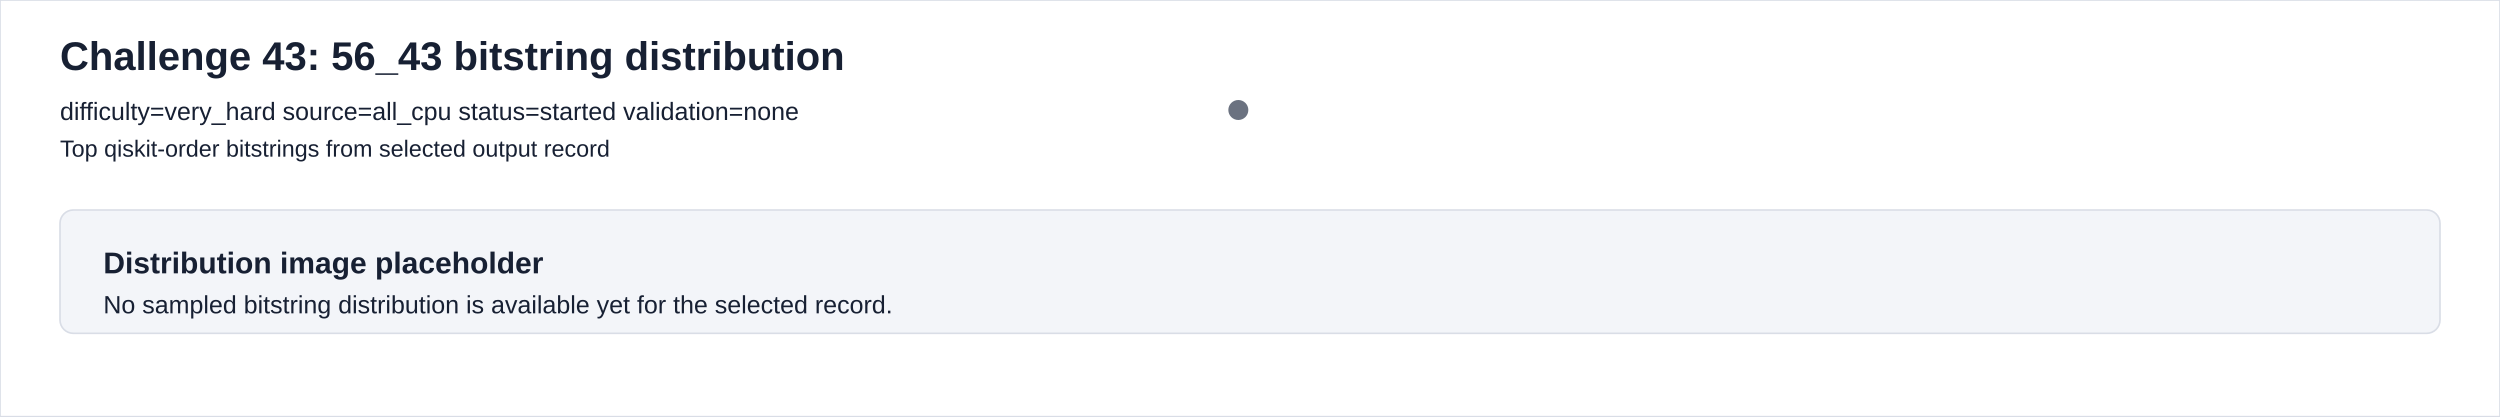
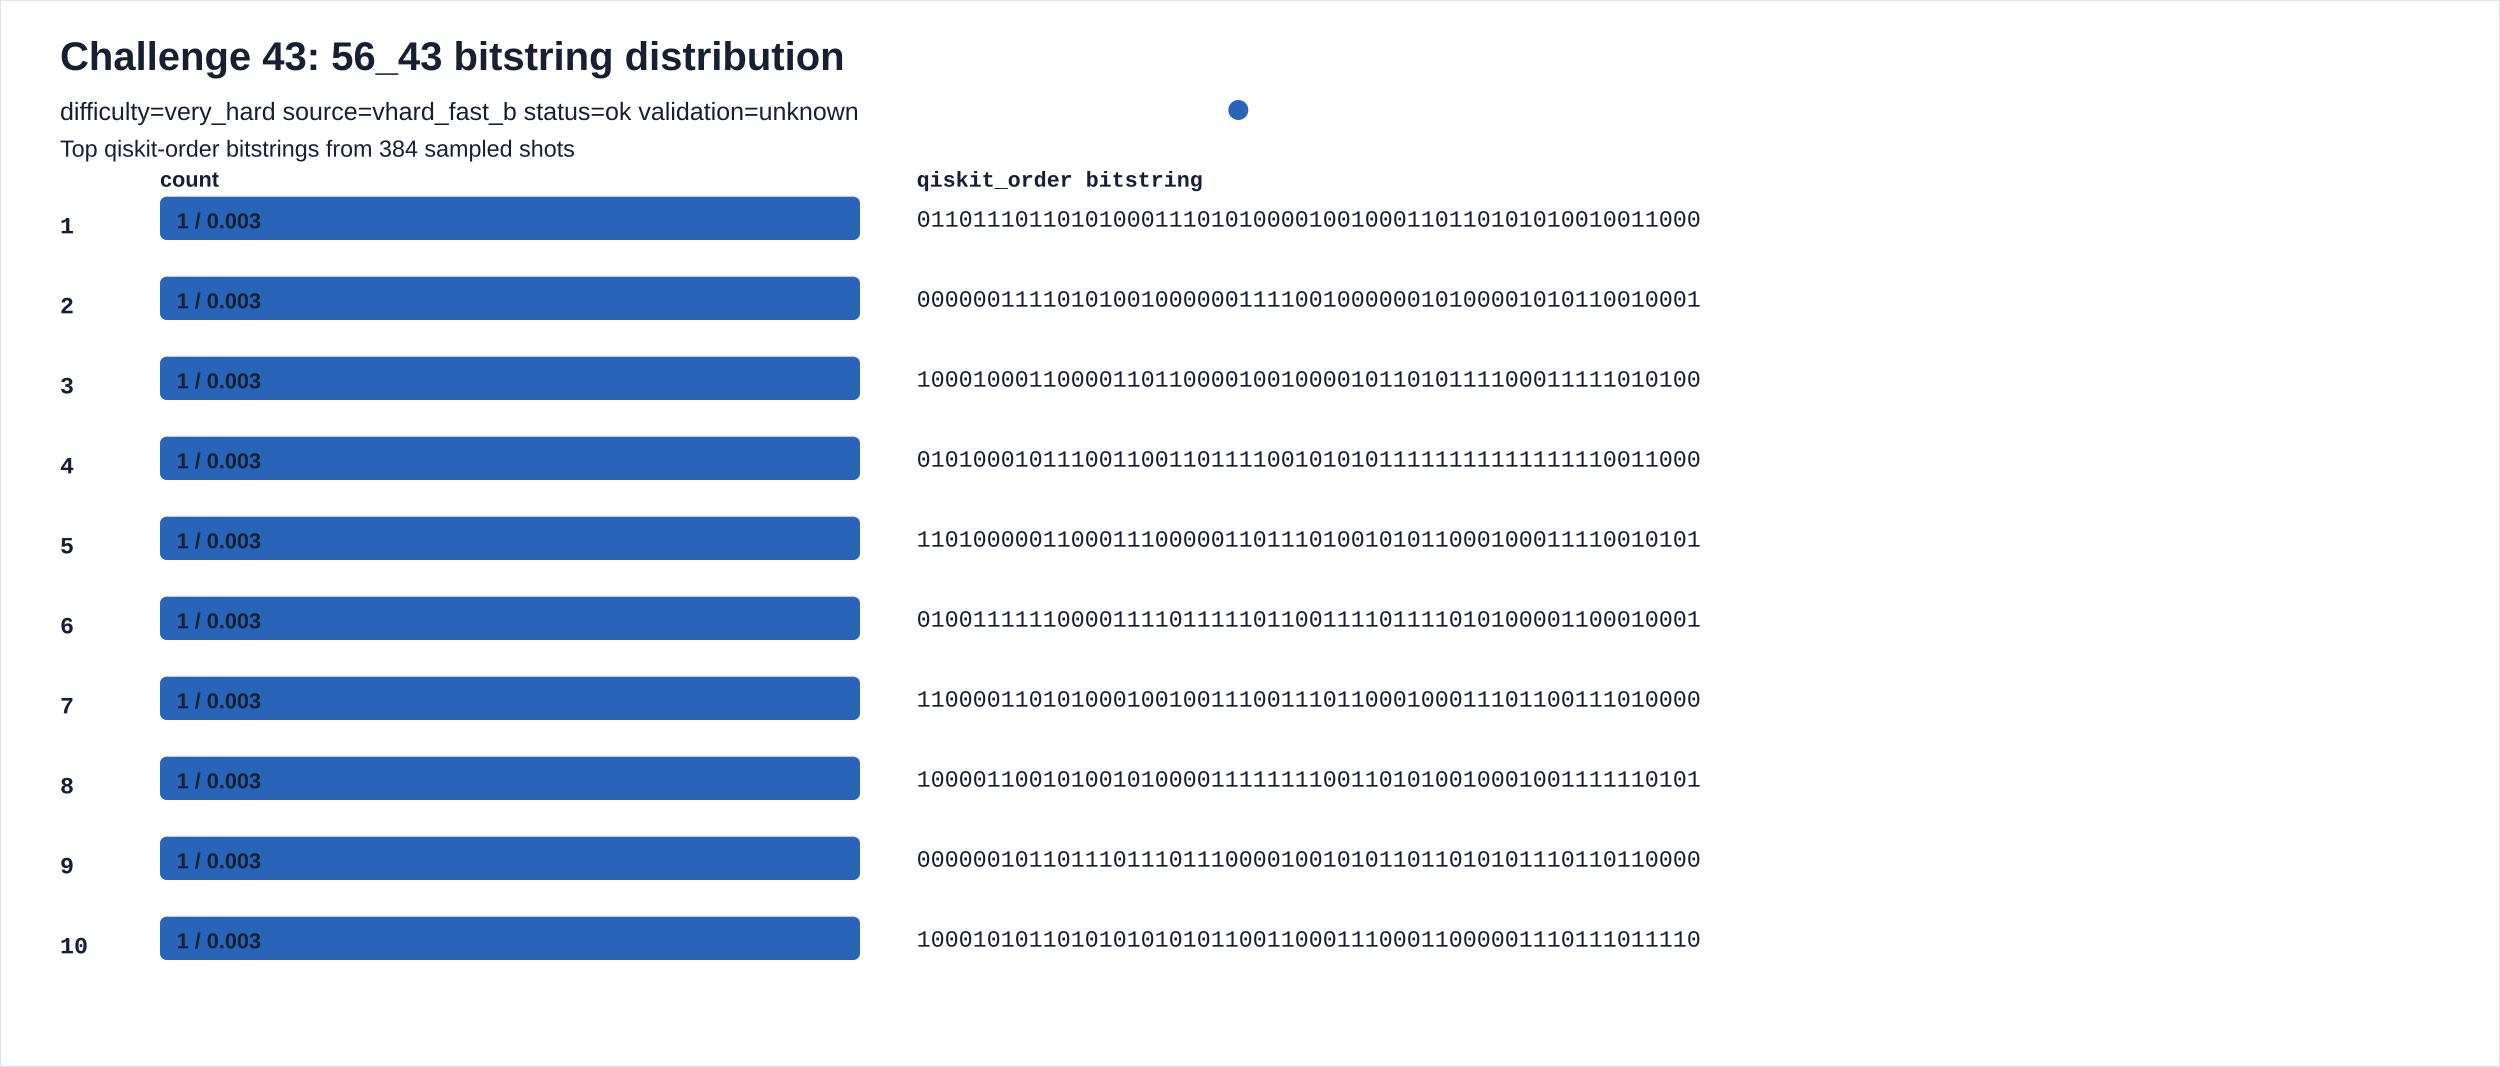
- <svg xmlns="http://www.w3.org/2000/svg" width="1500" height="250" viewBox="0 0 1500 250">
+ <svg xmlns="http://www.w3.org/2000/svg" width="1500" height="640" viewBox="0 0 1500 640">
  <rect width="100%" height="100%" fill="#ffffff" />
-   <rect x="0" y="0" width="1500" height="250" fill="#ffffff" stroke="#d9dde6" />
+   <rect x="0" y="0" width="1500" height="640" fill="#ffffff" stroke="#d9dde6" />
  <text x="36" y="42" font-family="Arial" font-size="24" font-weight="700" fill="#172033">Challenge 43: 56_43 bitstring distribution</text>
-   <text x="36" y="72" font-family="Arial" font-size="15" font-weight="400" fill="#172033">difficulty=very_hard source=all_cpu status=started validation=none</text>
-   <circle cx="743" cy="66" r="6" fill="#6b7280" />
-   <text x="36" y="94" font-family="Arial" font-size="14" font-weight="400" fill="#172033">Top qiskit-order bitstrings from selected output record</text>
-   <rect x="36" y="126" width="1428" height="74" rx="8" fill="#f3f5f9" stroke="#d9dde6" />
-   <text x="62" y="164" font-family="Arial" font-size="18" font-weight="700" fill="#172033">Distribution image placeholder</text>
-   <text x="62" y="188" font-family="Arial" font-size="15" font-weight="400" fill="#172033">No sampled bitstring distribution is available yet for the selected record.</text>
+   <text x="36" y="72" font-family="Arial" font-size="15" font-weight="400" fill="#172033">difficulty=very_hard source=vhard_fast_b status=ok validation=unknown</text>
+   <circle cx="743" cy="66" r="6" fill="#2864b8" />
+   <text x="36" y="94" font-family="Arial" font-size="14" font-weight="400" fill="#172033">Top qiskit-order bitstrings from 384 sampled shots</text>
+   <text x="96" y="112" font-family="Arial" font-size="13" font-weight="700" fill="#172033">count</text>
+   <text x="550" y="112" font-family="Courier New" font-size="13" font-weight="700" fill="#172033">qiskit_order bitstring</text>
+   <text x="36" y="140" font-family="Courier New" font-size="14" font-weight="700" fill="#172033"> 1</text>
+   <rect x="96" y="118" width="420" height="26" fill="#eef2f7" rx="4" />
+   <rect x="96" y="118" width="420" height="26" fill="#2864b8" rx="4" />
+   <text x="106" y="137" font-family="Arial" font-size="13" font-weight="700" fill="#172033">1 / 0.003</text>
+   <text x="550" y="136" font-family="Courier New" font-size="14" font-weight="400" fill="#172033">01101110110101000111010100001001000110110101010010011000</text>
+   <text x="36" y="188" font-family="Courier New" font-size="14" font-weight="700" fill="#172033"> 2</text>
+   <rect x="96" y="166" width="420" height="26" fill="#eef2f7" rx="4" />
+   <rect x="96" y="166" width="420" height="26" fill="#2864b8" rx="4" />
+   <text x="106" y="185" font-family="Arial" font-size="13" font-weight="700" fill="#172033">1 / 0.003</text>
+   <text x="550" y="184" font-family="Courier New" font-size="14" font-weight="400" fill="#172033">00000011110101001000000111100100000010100001010110010001</text>
+   <text x="36" y="236" font-family="Courier New" font-size="14" font-weight="700" fill="#172033"> 3</text>
+   <rect x="96" y="214" width="420" height="26" fill="#eef2f7" rx="4" />
+   <rect x="96" y="214" width="420" height="26" fill="#2864b8" rx="4" />
+   <text x="106" y="233" font-family="Arial" font-size="13" font-weight="700" fill="#172033">1 / 0.003</text>
+   <text x="550" y="232" font-family="Courier New" font-size="14" font-weight="400" fill="#172033">10001000110000110110000100100001011010111100011111010100</text>
+   <text x="36" y="284" font-family="Courier New" font-size="14" font-weight="700" fill="#172033"> 4</text>
+   <rect x="96" y="262" width="420" height="26" fill="#eef2f7" rx="4" />
+   <rect x="96" y="262" width="420" height="26" fill="#2864b8" rx="4" />
+   <text x="106" y="281" font-family="Arial" font-size="13" font-weight="700" fill="#172033">1 / 0.003</text>
+   <text x="550" y="280" font-family="Courier New" font-size="14" font-weight="400" fill="#172033">01010001011100110011011110010101011111111111111110011000</text>
+   <text x="36" y="332" font-family="Courier New" font-size="14" font-weight="700" fill="#172033"> 5</text>
+   <rect x="96" y="310" width="420" height="26" fill="#eef2f7" rx="4" />
+   <rect x="96" y="310" width="420" height="26" fill="#2864b8" rx="4" />
+   <text x="106" y="329" font-family="Arial" font-size="13" font-weight="700" fill="#172033">1 / 0.003</text>
+   <text x="550" y="328" font-family="Courier New" font-size="14" font-weight="400" fill="#172033">11010000011000111000001101110100101011000100011110010101</text>
+   <text x="36" y="380" font-family="Courier New" font-size="14" font-weight="700" fill="#172033"> 6</text>
+   <rect x="96" y="358" width="420" height="26" fill="#eef2f7" rx="4" />
+   <rect x="96" y="358" width="420" height="26" fill="#2864b8" rx="4" />
+   <text x="106" y="377" font-family="Arial" font-size="13" font-weight="700" fill="#172033">1 / 0.003</text>
+   <text x="550" y="376" font-family="Courier New" font-size="14" font-weight="400" fill="#172033">01001111110000111101111101100111101111010100001100010001</text>
+   <text x="36" y="428" font-family="Courier New" font-size="14" font-weight="700" fill="#172033"> 7</text>
+   <rect x="96" y="406" width="420" height="26" fill="#eef2f7" rx="4" />
+   <rect x="96" y="406" width="420" height="26" fill="#2864b8" rx="4" />
+   <text x="106" y="425" font-family="Arial" font-size="13" font-weight="700" fill="#172033">1 / 0.003</text>
+   <text x="550" y="424" font-family="Courier New" font-size="14" font-weight="400" fill="#172033">11000011010100010010011100111011000100011101100111010000</text>
+   <text x="36" y="476" font-family="Courier New" font-size="14" font-weight="700" fill="#172033"> 8</text>
+   <rect x="96" y="454" width="420" height="26" fill="#eef2f7" rx="4" />
+   <rect x="96" y="454" width="420" height="26" fill="#2864b8" rx="4" />
+   <text x="106" y="473" font-family="Arial" font-size="13" font-weight="700" fill="#172033">1 / 0.003</text>
+   <text x="550" y="472" font-family="Courier New" font-size="14" font-weight="400" fill="#172033">10000110010100101000011111111001101010010001001111110101</text>
+   <text x="36" y="524" font-family="Courier New" font-size="14" font-weight="700" fill="#172033"> 9</text>
+   <rect x="96" y="502" width="420" height="26" fill="#eef2f7" rx="4" />
+   <rect x="96" y="502" width="420" height="26" fill="#2864b8" rx="4" />
+   <text x="106" y="521" font-family="Arial" font-size="13" font-weight="700" fill="#172033">1 / 0.003</text>
+   <text x="550" y="520" font-family="Courier New" font-size="14" font-weight="400" fill="#172033">00000010110111011101110000100101011011010101110110110000</text>
+   <text x="36" y="572" font-family="Courier New" font-size="14" font-weight="700" fill="#172033">10</text>
+   <rect x="96" y="550" width="420" height="26" fill="#eef2f7" rx="4" />
+   <rect x="96" y="550" width="420" height="26" fill="#2864b8" rx="4" />
+   <text x="106" y="569" font-family="Arial" font-size="13" font-weight="700" fill="#172033">1 / 0.003</text>
+   <text x="550" y="568" font-family="Courier New" font-size="14" font-weight="400" fill="#172033">10001010110101010101011001100011100011000001110111011110</text>
</svg>
